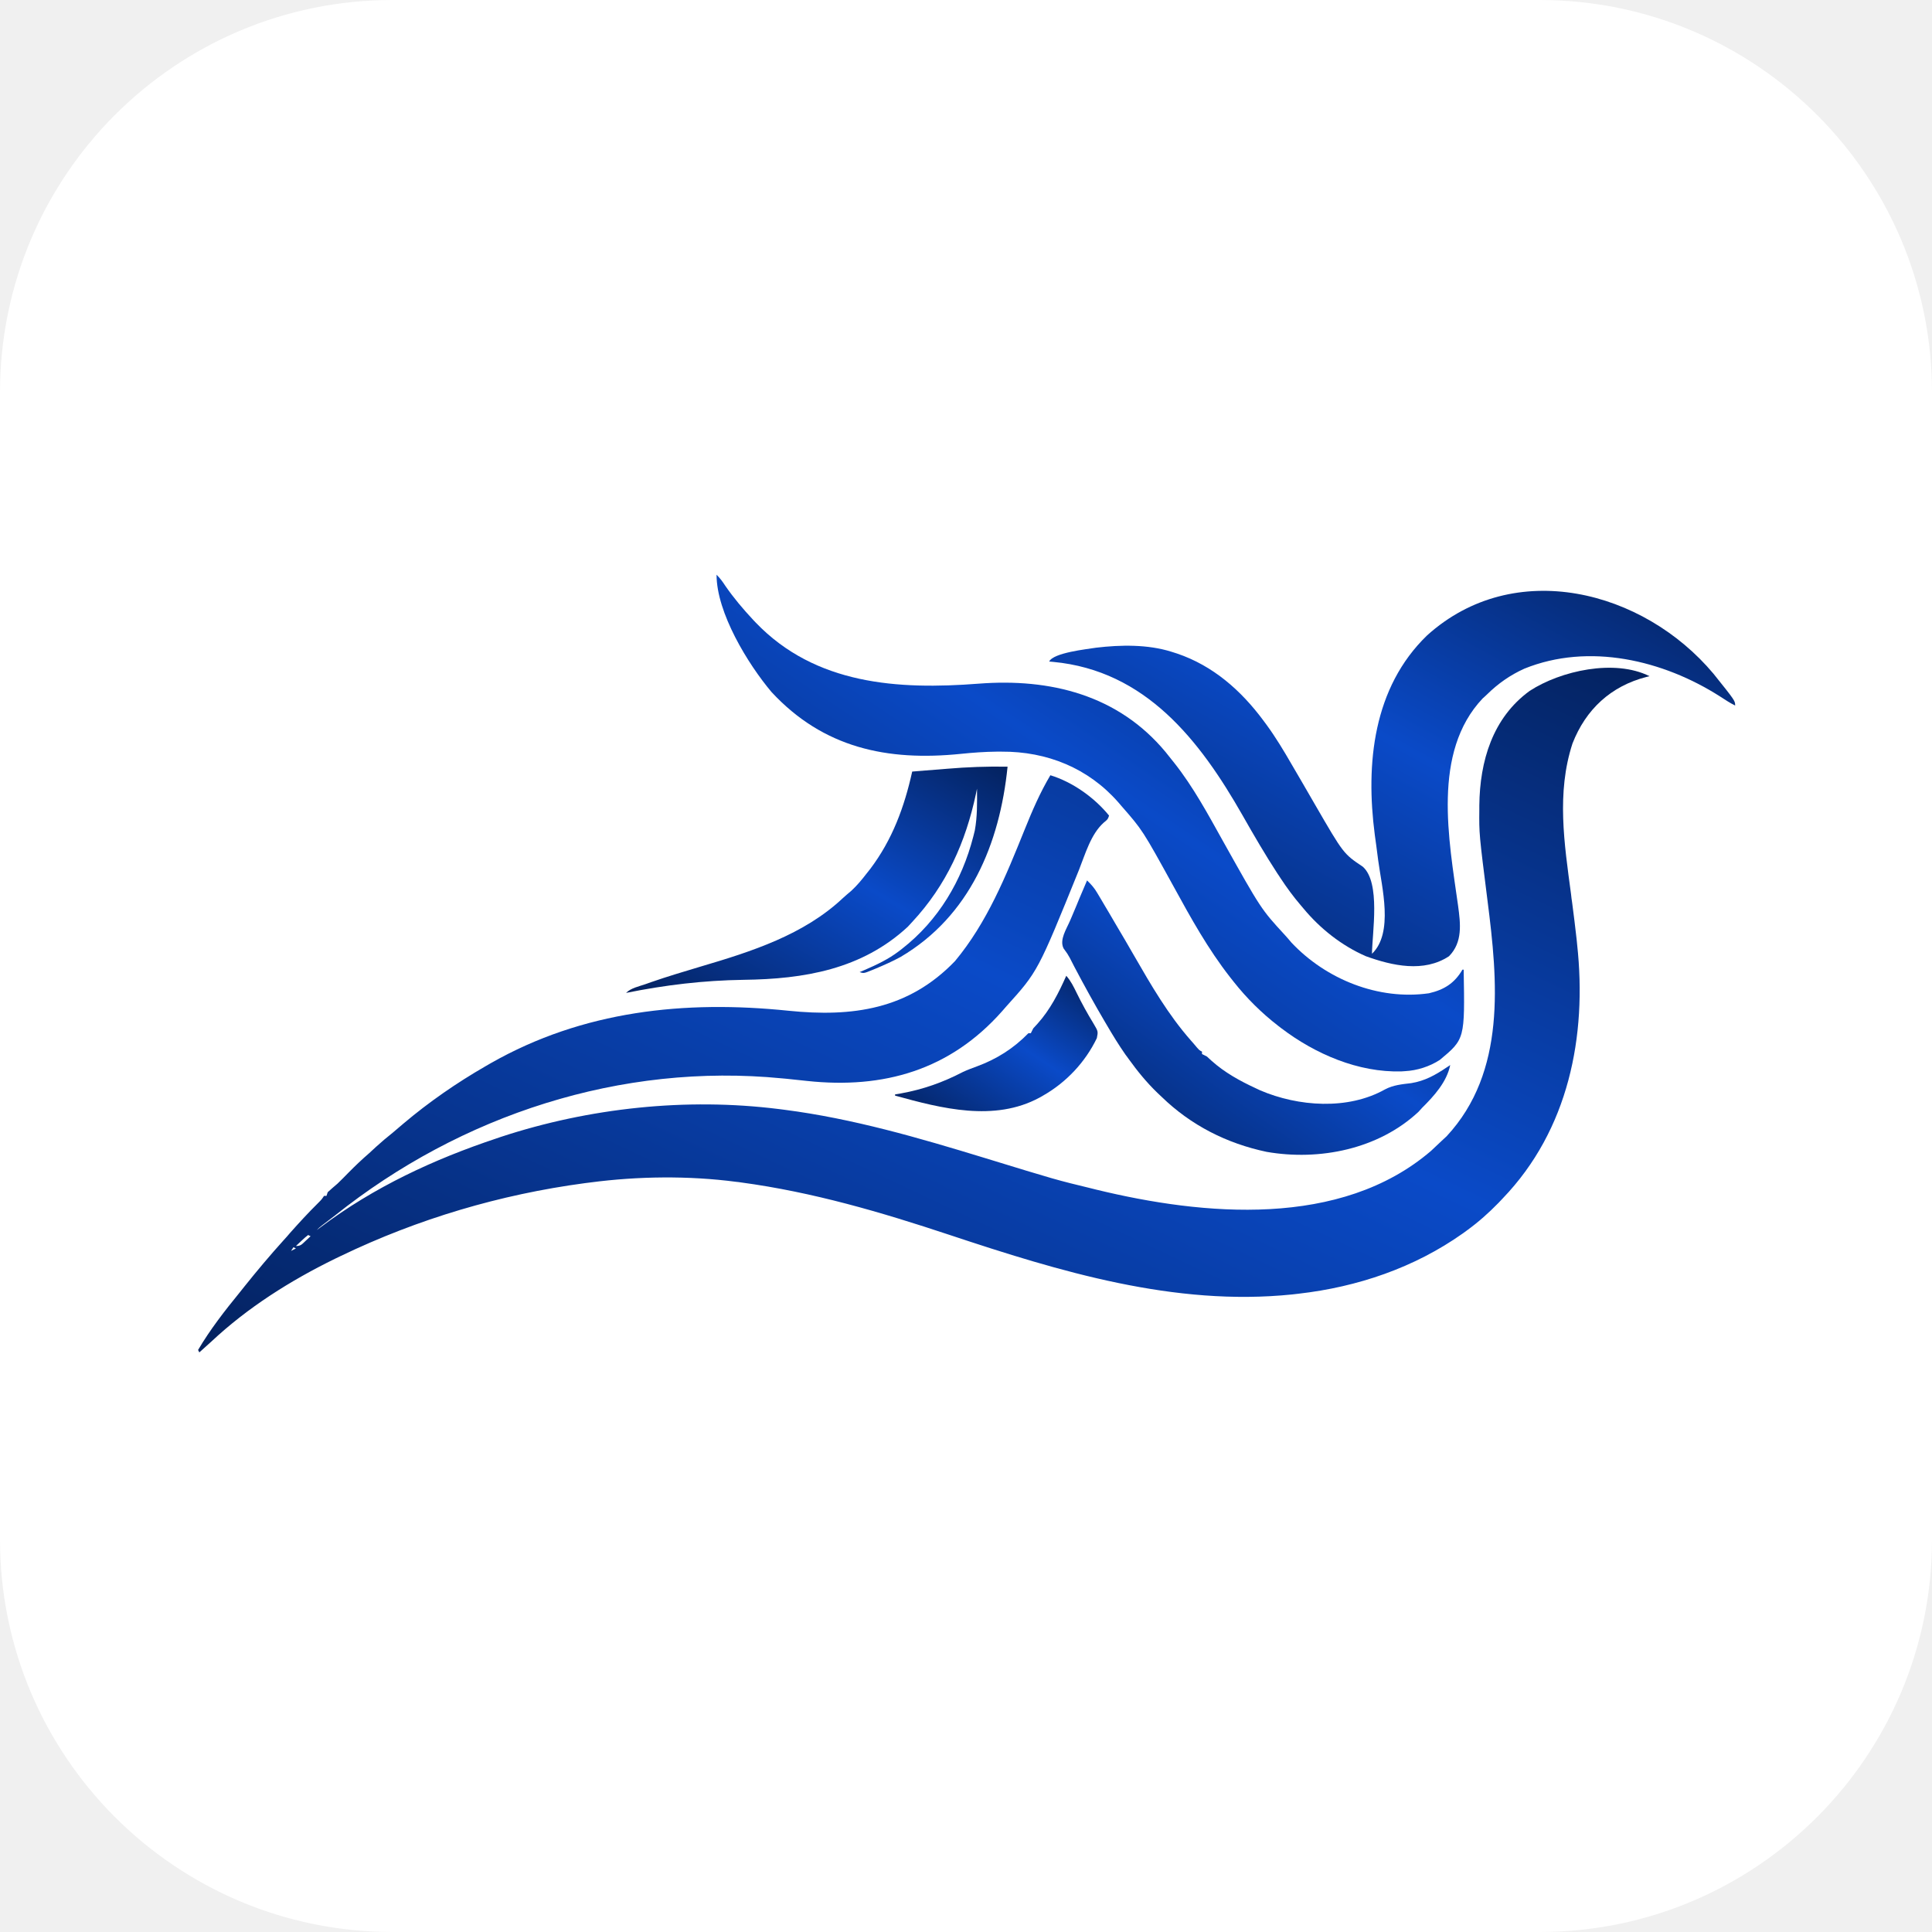
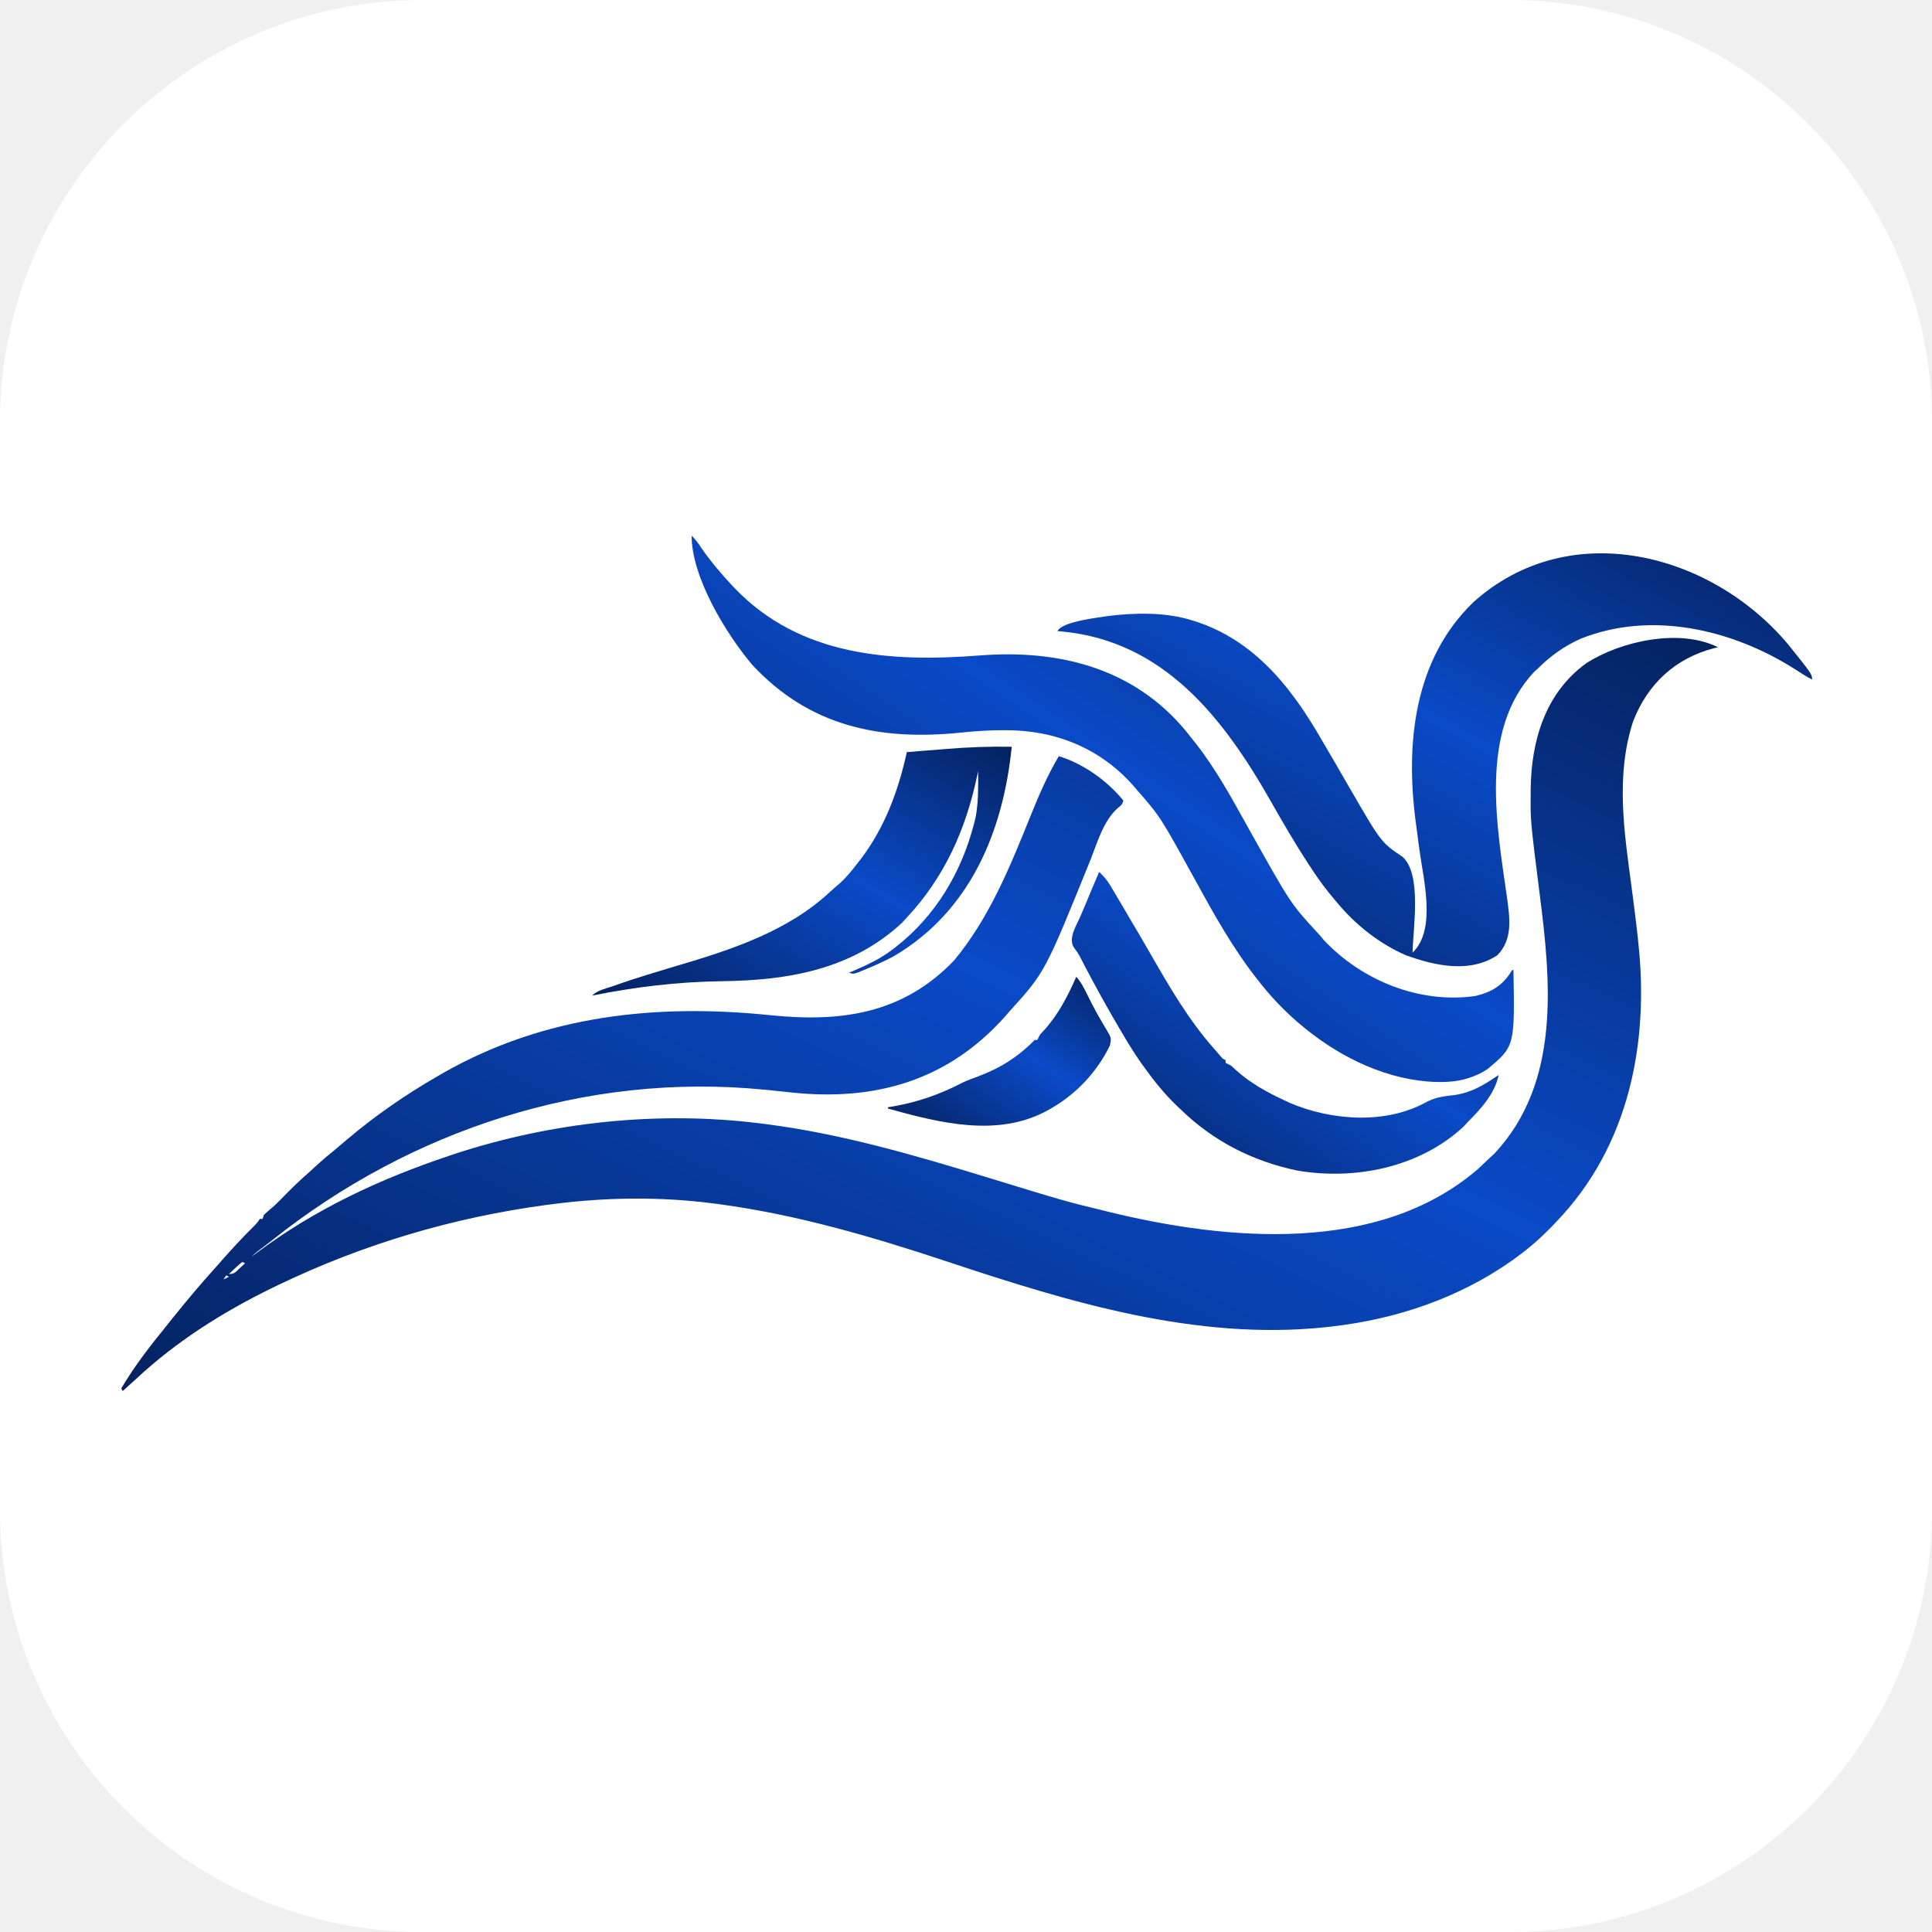
<svg xmlns="http://www.w3.org/2000/svg" viewBox="0 0 512 512" width="512" height="512">
  <defs>
    <linearGradient id="marque" x1="0" y1="1" x2="1" y2="0">
      <stop offset="0%" stop-color="#04225f" />
      <stop offset="55%" stop-color="#0a4ac8" />
      <stop offset="100%" stop-color="#04225f" />
    </linearGradient>
  </defs>
-   <rect width="512" height="512" rx="104" fill="#ffffff" />
-   <g transform="translate(51.20 151.98) scale(0.32405)" fill="url(#marque)">
+   <rect width="512" height="512" rx="112" fill="#ffffff" />
+   <g transform="translate(30.72 141.58) scale(0.35646)" fill="url(#marque)">
    <path d="M0 0 C2.9 2.9 4.9 5.6 7.1 9 C14 19 21.7 28.1 30 37 C30.7 37.7 31.4 38.5 32.1 39.2 C80.9 90 148.5 94.2 214.4 89.1 C272.7 84.6 328.4 98.2 367.3 145.1 C368.9 147.1 370.4 149 372 151 C372.8 152 373.6 153 374.4 154 C389.9 173.6 401.8 195.7 413.9 217.4 C445.3 273.5 445.3 273.5 464.9 294.8 C466.7 296.7 468.4 298.8 470.1 300.8 C498.4 330.9 541.3 348.2 582.6 342.3 C595.1 339.4 603.5 334.1 610 323 C610.3 323 610.7 323 611 323 C612 379.7 612 379.7 591.5 396.8 C583.2 402.2 572.9 405.5 563 406 C562 406.1 561.1 406.1 560.1 406.2 C524.8 407.2 489.7 392 462 371 C461.6 370.7 461.6 370.7 459.4 369 C445.8 358.5 433.6 346.4 423 333 C422 331.8 421 330.5 420 329.2 C402 306.2 387.9 280.8 373.9 255.2 C348.4 208.9 348.4 208.9 331 189 C330.2 188.1 329.4 187.2 328.6 186.2 C304 158.1 270.2 144.5 233.2 144.7 C231.8 144.7 230.4 144.7 229 144.7 C219.2 144.8 209.6 145.5 199.9 146.5 C139.5 152.7 87.3 141.6 45 96 C25.6 73 0 31.1 0 0 Z " transform="translate(428,1)" />
    <path d="M0 0 C17.7 22.1 17.7 22.1 17.7 26 C13.3 23.8 9.4 21.2 5.4 18.6 C-41.2 -11.2 -101.9 -25.5 -154.6 -4.2 C-166.2 1 -176.3 8.1 -185.3 17 C-186.4 18.1 -187.6 19.1 -188.8 20.2 C-230.4 64.2 -216.4 136 -208.9 189.6 C-206.9 204.4 -205 219.5 -216.3 231 C-236.9 244.6 -262.7 238.8 -284.3 231 C-304 222.4 -321.6 208.5 -335.3 192 C-336 191.2 -336.8 190.3 -337.5 189.4 C-343.6 182.3 -349 174.9 -354.2 167 C-355 165.8 -355.7 164.6 -356.6 163.4 C-366.7 147.9 -376 131.9 -385.2 115.7 C-420.1 54.4 -464.4 -2.6 -540 -9.7 C-541.1 -9.8 -542.2 -9.9 -543.3 -10 C-539.7 -17.3 -512.3 -20.1 -505 -21.3 C-484.9 -23.7 -462.7 -24.1 -443.3 -18 C-441.7 -17.5 -440.2 -17 -438.6 -16.5 C-409.4 -6.6 -386.5 13.5 -368.3 38 C-367.4 39.3 -366.4 40.6 -365.4 41.9 C-357.9 52.2 -351.4 63 -345 74.1 C-342.1 79.1 -339.2 84 -336.3 89 C-332.9 94.9 -329.4 100.9 -326 106.8 C-302.6 147.2 -302.6 147.2 -286.8 157.8 C-272.1 170.8 -279.1 211.6 -279.3 229 C-261.4 211.9 -271.3 174.5 -274.2 152.7 C-274.8 148.4 -275.4 144 -275.9 139.7 C-276.3 137 -276.6 134.4 -277 131.7 C-284.6 73.6 -278.4 11.3 -234.2 -31.4 C-163 -95.6 -57.4 -68.5 0 0 Z " transform="translate(1243.312,82)" />
    <path d="M0 0 C-0.4 0.1 -0.4 0.1 -2.5 0.6 C-31.6 8.1 -52.1 27.1 -63 55 C-76.2 95.4 -69.7 137 -64.2 178.2 C-64.1 179.3 -63.9 180.5 -63.8 181.7 C-63.6 182.8 -63.4 184 -63.3 185.1 C-62 195.2 -60.7 205.3 -59.6 215.4 C-59.5 216.1 -59.5 216.1 -59.2 219.5 C-51 294.6 -66.3 371.1 -120 427 C-121.2 428.2 -122.3 429.4 -123.5 430.7 C-131.5 438.9 -139.8 446.3 -149 453 C-150.2 453.9 -151.4 454.8 -152.7 455.7 C-192.4 483.8 -238.9 499.5 -287 505 C-288.7 505.2 -290.4 505.4 -292.2 505.6 C-388.5 515.5 -482.2 486.9 -572.5 456.9 C-628.5 438.3 -684.3 421.9 -743 414 C-744.3 413.8 -745.6 413.6 -747 413.5 C-785.8 408.4 -827.2 408.9 -866 414 C-867.6 414.2 -869.1 414.4 -870.8 414.6 C-940.1 423.9 -1006.9 443.7 -1070 474 C-1071.7 474.8 -1073.5 475.7 -1075.2 476.5 C-1111.7 494.4 -1146.3 516.2 -1176 544 C-1179.3 547 -1182.7 550 -1186 553 C-1186.3 552.3 -1186.7 551.7 -1187 551 C-1177.3 534.5 -1165.1 518.8 -1153 504 C-1151.7 502.4 -1150.4 500.7 -1149.1 499.1 C-1138.7 486.1 -1128.1 473.5 -1117 461.2 C-1115.2 459.3 -1113.5 457.3 -1111.8 455.3 C-1104.5 447.1 -1097.1 439 -1089.2 431.2 C-1086 428 -1086 428 -1084 425 C-1083.3 425 -1082.7 425 -1082 425 C-1081.7 424 -1081.3 423 -1081 422 C-1078.4 419.6 -1075.7 417.3 -1073 415 C-1069.9 412.1 -1067 409 -1064 406 C-1058.5 400.4 -1052.9 395.1 -1047 390 C-1045.2 388.4 -1043.5 386.8 -1041.7 385.1 C-1037.2 381 -1032.6 377.1 -1027.8 373.3 C-1024.9 370.9 -1022 368.4 -1019.1 365.9 C-998.3 348.3 -975.6 332.6 -952 319 C-950.5 318.1 -949 317.3 -947.5 316.4 C-872.2 273.6 -789.1 264.8 -704.1 273.6 C-651.8 278.9 -606.1 272.6 -568 233 C-541.7 201.4 -526.3 163.3 -511.1 125.6 C-504.9 110.2 -498.5 95.3 -490 81 C-471.9 86.5 -453.9 99.3 -442 114 C-443 117 -443 117 -446.3 119.7 C-456.9 129.1 -461.5 145.6 -466.6 158.4 C-500.2 241.4 -500.2 241.4 -526 270 C-526.6 270.6 -526.6 270.6 -529.4 273.9 C-572.1 322.2 -626.5 337.7 -689 331 C-694.7 330.4 -700.4 329.8 -706 329.2 C-707.1 329.1 -708.3 329 -709.4 328.9 C-841 316 -971.8 358.6 -1075 441 C-1078.5 443.7 -1082.1 446.4 -1085.6 449.1 C-1088 451 -1088 451 -1090 453 C-1088.8 452.1 -1087.7 451.3 -1086.5 450.4 C-1043.1 417.8 -994.3 395.1 -943 378 C-941.8 377.6 -940.7 377.2 -939.5 376.8 C-867.1 353 -787.8 344.5 -712 354 C-710.5 354.2 -708.9 354.4 -707.3 354.6 C-651.5 361.8 -597.7 377.5 -544 393.9 C-485.3 411.9 -485.3 411.9 -456 419 C-454.8 419.3 -453.6 419.6 -452.4 419.9 C-364.8 441.2 -252.6 451.6 -178.7 388.2 C-175.8 385.5 -172.9 382.8 -170 380 C-168.7 378.8 -167.3 377.5 -165.9 376.2 C-117 323.5 -124.1 249.2 -132.5 183.6 C-139.4 128.9 -139.4 128.9 -139.2 109.1 C-139.2 108 -139.2 106.9 -139.2 105.7 C-138.8 69.5 -128.4 34.1 -98 12 C-72.6 -4.5 -28.6 -14.3 0 0 Z M-1097 457 C-1099.4 458.9 -1099.4 458.9 -1102.1 461.4 C-1103 462.3 -1103.9 463.1 -1104.9 464 C-1105.6 464.7 -1106.3 465.3 -1107 466 C-1103 466 -1102.2 464.7 -1099.3 462 C-1098.6 461.3 -1098.6 461.3 -1095 458 C-1095.7 457.7 -1096.3 457.3 -1097 457 Z M-1109 467 C-1109.3 467.5 -1109.3 467.5 -1111 470 C-1109.7 469.3 -1108.4 468.7 -1107 468 C-1107.7 467.7 -1108.3 467.3 -1109 467 Z " transform="translate(1191,84)" />
    <path d="M0 0 C-6.4 63 -30.8 122.2 -87.5 155.6 C-94.1 159.2 -100.9 162.2 -107.8 165.1 C-108.8 165.5 -109.7 165.9 -110.7 166.3 C-117.6 169.1 -117.6 169.1 -121 168 C-119.7 167.4 -118.4 166.9 -117 166.3 C-107.1 162 -97.7 157.6 -89 151 C-88.1 150.3 -87.3 149.7 -86.4 149 C-56.6 125.8 -37.3 93.3 -28 57 C-27.6 55.4 -27.2 53.8 -26.8 52.2 C-24.7 40.8 -24.9 29.5 -25 18 C-25.3 19.3 -25.5 20.5 -25.8 21.9 C-34.3 61.9 -50 96.9 -78 127 C-79.2 128.3 -80.4 129.6 -81.6 130.9 C-119.2 165.8 -166.5 173.7 -215.8 174.3 C-248.7 174.8 -279.8 178.5 -312 185 C-307.9 180.9 -301.4 179.7 -296 177.8 C-295.3 177.6 -295.3 177.6 -291.5 176.2 C-278 171.5 -264.4 167.5 -250.8 163.4 C-209.4 151.2 -166.5 137.5 -134.5 107.3 C-132.3 105.3 -130.1 103.4 -127.9 101.6 C-123 97.1 -119 92.2 -115 87 C-114.1 85.9 -113.2 84.7 -112.3 83.6 C-94.3 59.8 -84.4 33 -78 4 C-70.9 3.4 -63.8 2.8 -56.7 2.3 C-54.3 2.1 -51.9 1.9 -49.5 1.7 C-33 0.3 -16.6 -0.3 0 0 Z " transform="translate(666,158)" />
    <path d="M0 0 C3.3 3.2 6 6.2 8.3 10.2 C8.9 11.2 9.5 12.2 10.1 13.2 C10.7 14.3 11.4 15.3 12 16.4 C12.7 17.6 13.3 18.7 14 19.8 C15.4 22.1 16.7 24.4 18.1 26.7 C19.8 29.7 21.6 32.7 23.3 35.6 C28.5 44.3 33.5 52.9 38.5 61.6 C52.5 85.9 66.4 109.9 85 131 C85.4 131.4 85.4 131.4 87.2 133.5 C91.7 138.9 91.7 138.9 94 140 C94 140.7 94 141.3 94 142 C94.7 142.3 94.7 142.3 98 144 C99.3 145.2 100.5 146.3 101.8 147.5 C112.5 157.1 125 164 138 170 C139.2 170.5 140.4 171.1 141.6 171.7 C172.7 185 213.3 188 243.7 170.9 C250.5 167.3 257.6 166.7 265.1 165.8 C276.2 164 284.8 159.2 294 153 C294.5 152.7 294.5 152.7 297 151 C294.2 164.8 283.8 176.3 274 186 C273.5 186.5 273.5 186.5 271.1 189.2 C238.4 219.8 190.1 229.5 146.9 222 C114.2 215.1 85 200.3 61 177 C59.9 175.9 58.8 174.9 57.6 173.8 C48.7 165.2 41.2 156 34 146 C33.2 144.9 32.4 143.7 31.5 142.6 C25.9 134.6 20.9 126.4 16 118 C15.5 117.1 15 116.2 14.4 115.3 C5.8 100.7 -2.4 85.8 -10.3 70.8 C-11 69.5 -11.6 68.2 -12.3 66.9 C-12.9 65.7 -13.6 64.5 -14.2 63.2 C-16 60 -16 60 -19.2 55.6 C-22.8 48.5 -16.7 39.6 -13.8 32.7 C-13.6 32.2 -13.6 32.2 -12.6 29.9 C-11.3 26.9 -10.1 23.9 -8.8 20.9 C-8 18.9 -7.1 16.9 -6.3 14.8 C-4.2 9.9 -2.1 4.9 0 0 Z " transform="translate(731,251)" />
    <path d="M0 0 C3.8 4.3 6 8.9 8.5 14 C12.7 22.6 17.3 30.9 22.3 39.1 C26.1 45.5 26.1 45.5 25 51 C15.5 70.7 0 87.2 -19 98 C-19.5 98.3 -19.5 98.3 -22 99.7 C-58.9 119.6 -102 108.5 -140 98 C-140 97.7 -140 97.3 -140 97 C-139.2 96.9 -139.2 96.9 -135.2 96.2 C-117 92.9 -100.9 87.2 -84.4 78.6 C-80.7 76.9 -76.9 75.5 -73.1 74.1 C-56.8 68.1 -43.1 59.4 -31 47 C-30.3 47 -29.7 47 -29 47 C-28.3 45.7 -27.7 44.4 -27 43 C-26.4 42.4 -26.4 42.4 -23.5 39.2 C-13.1 27.6 -6.3 14.2 0 0 Z " transform="translate(714,329)" />
  </g>
</svg>
